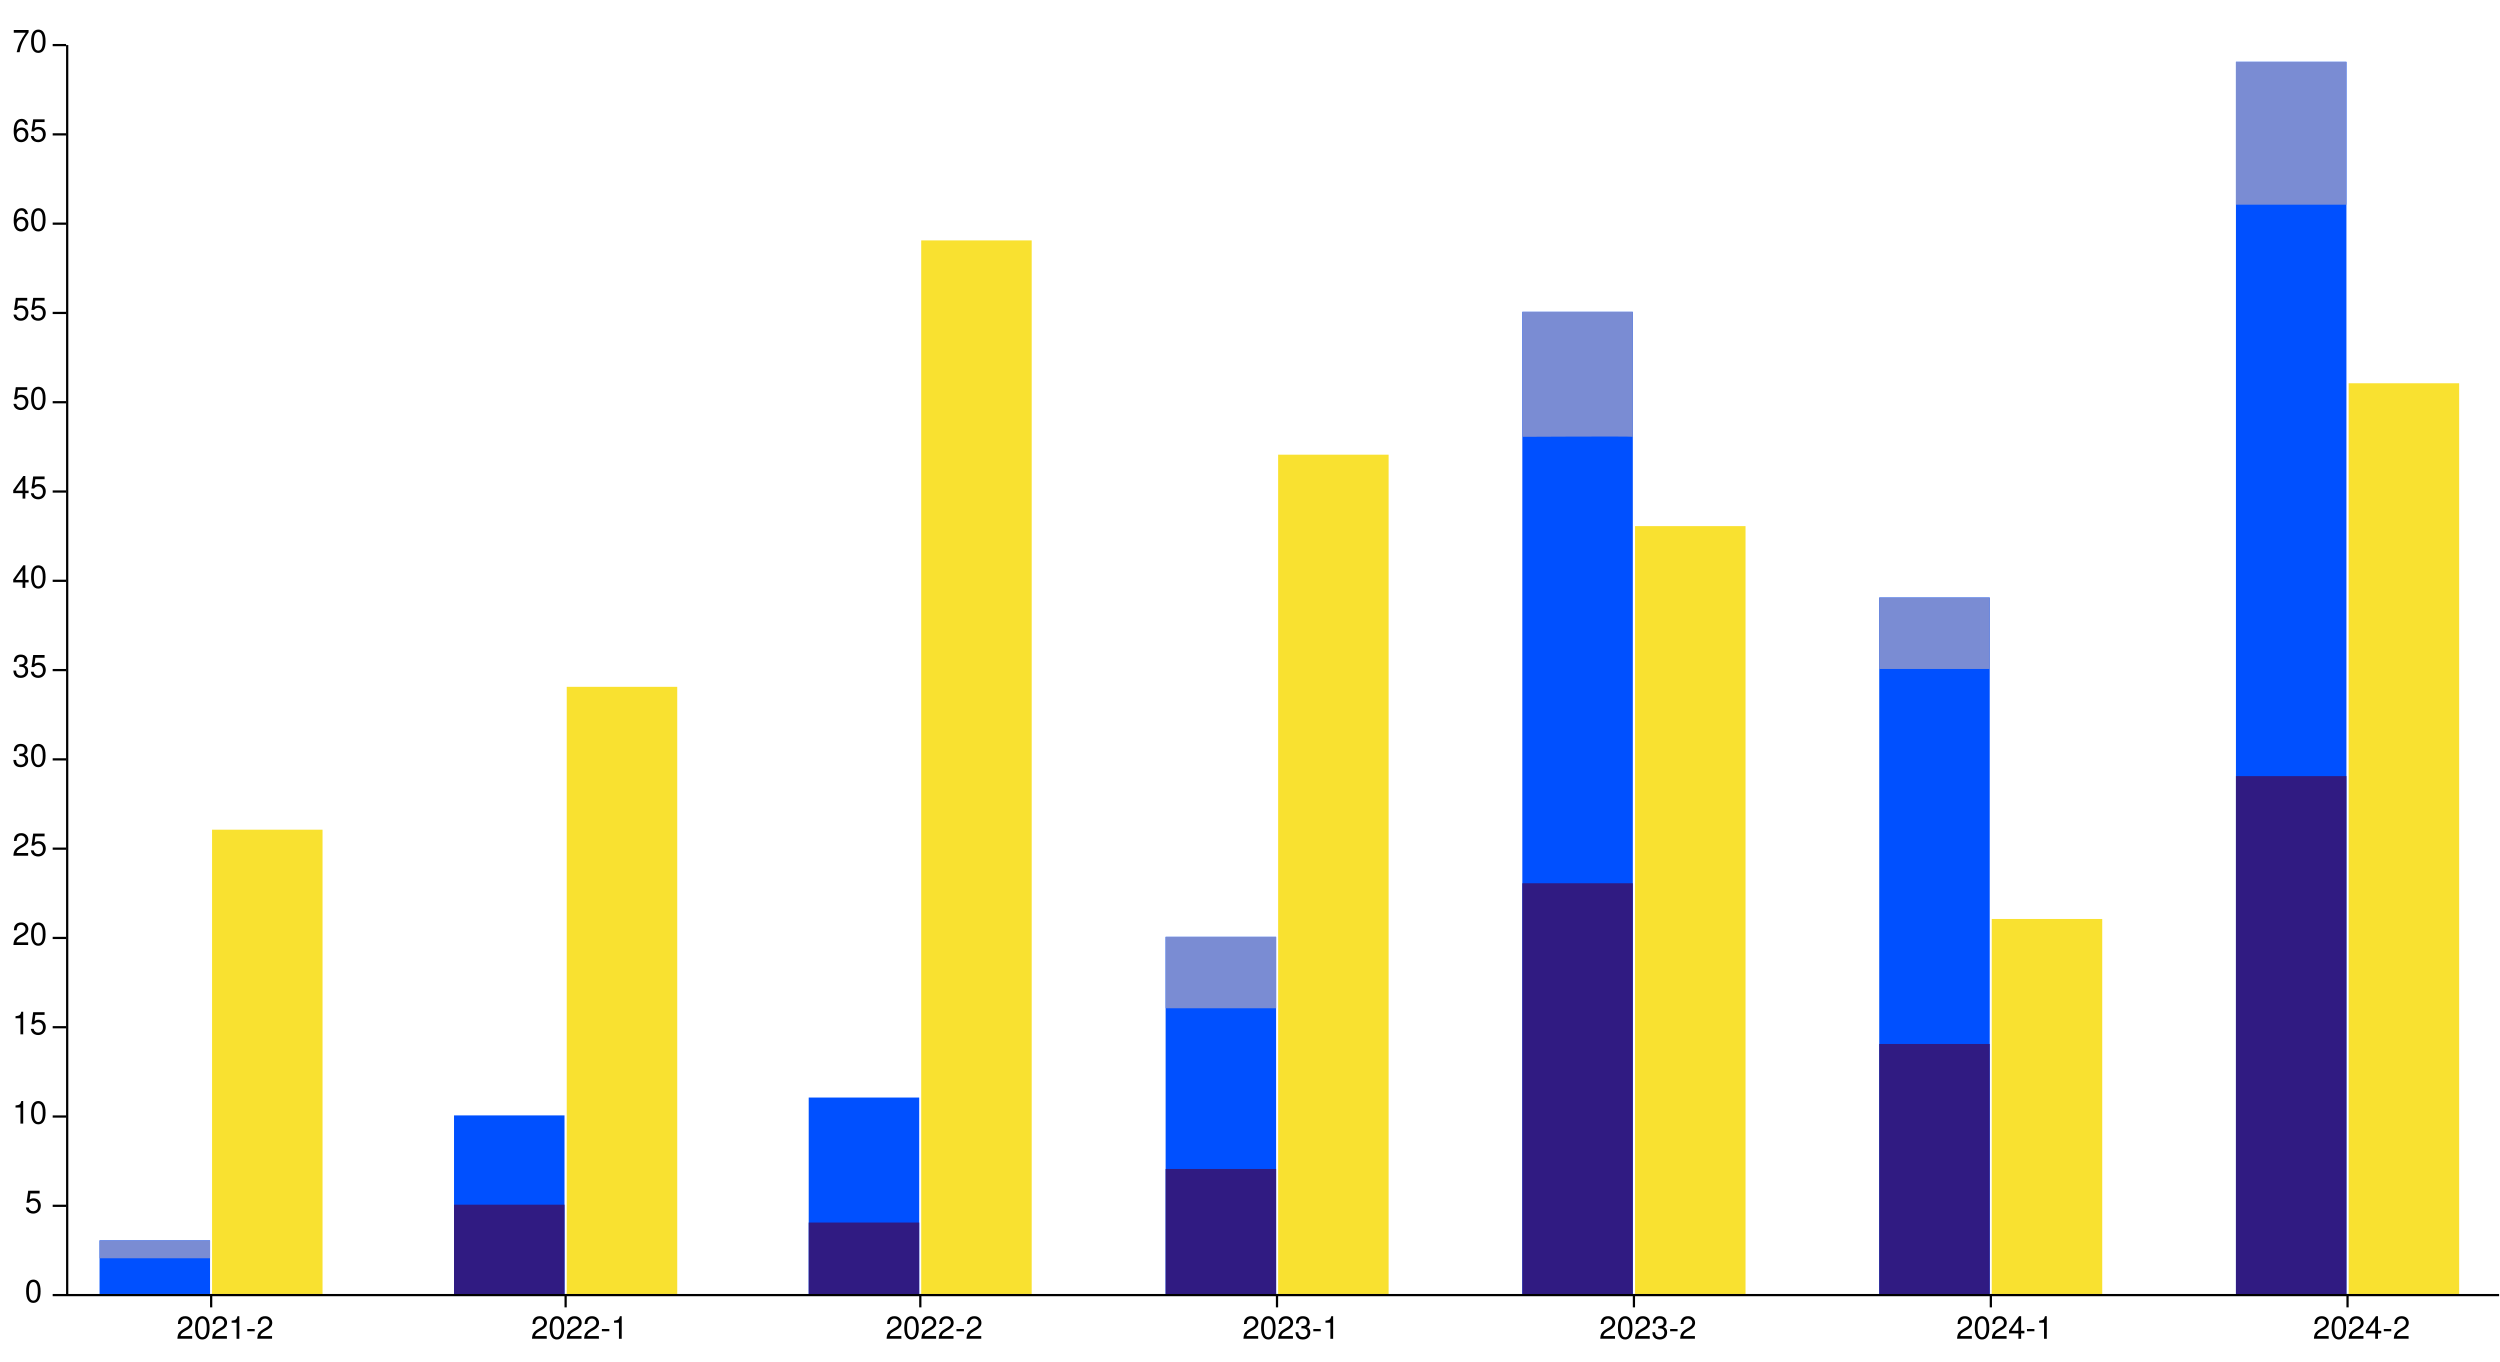
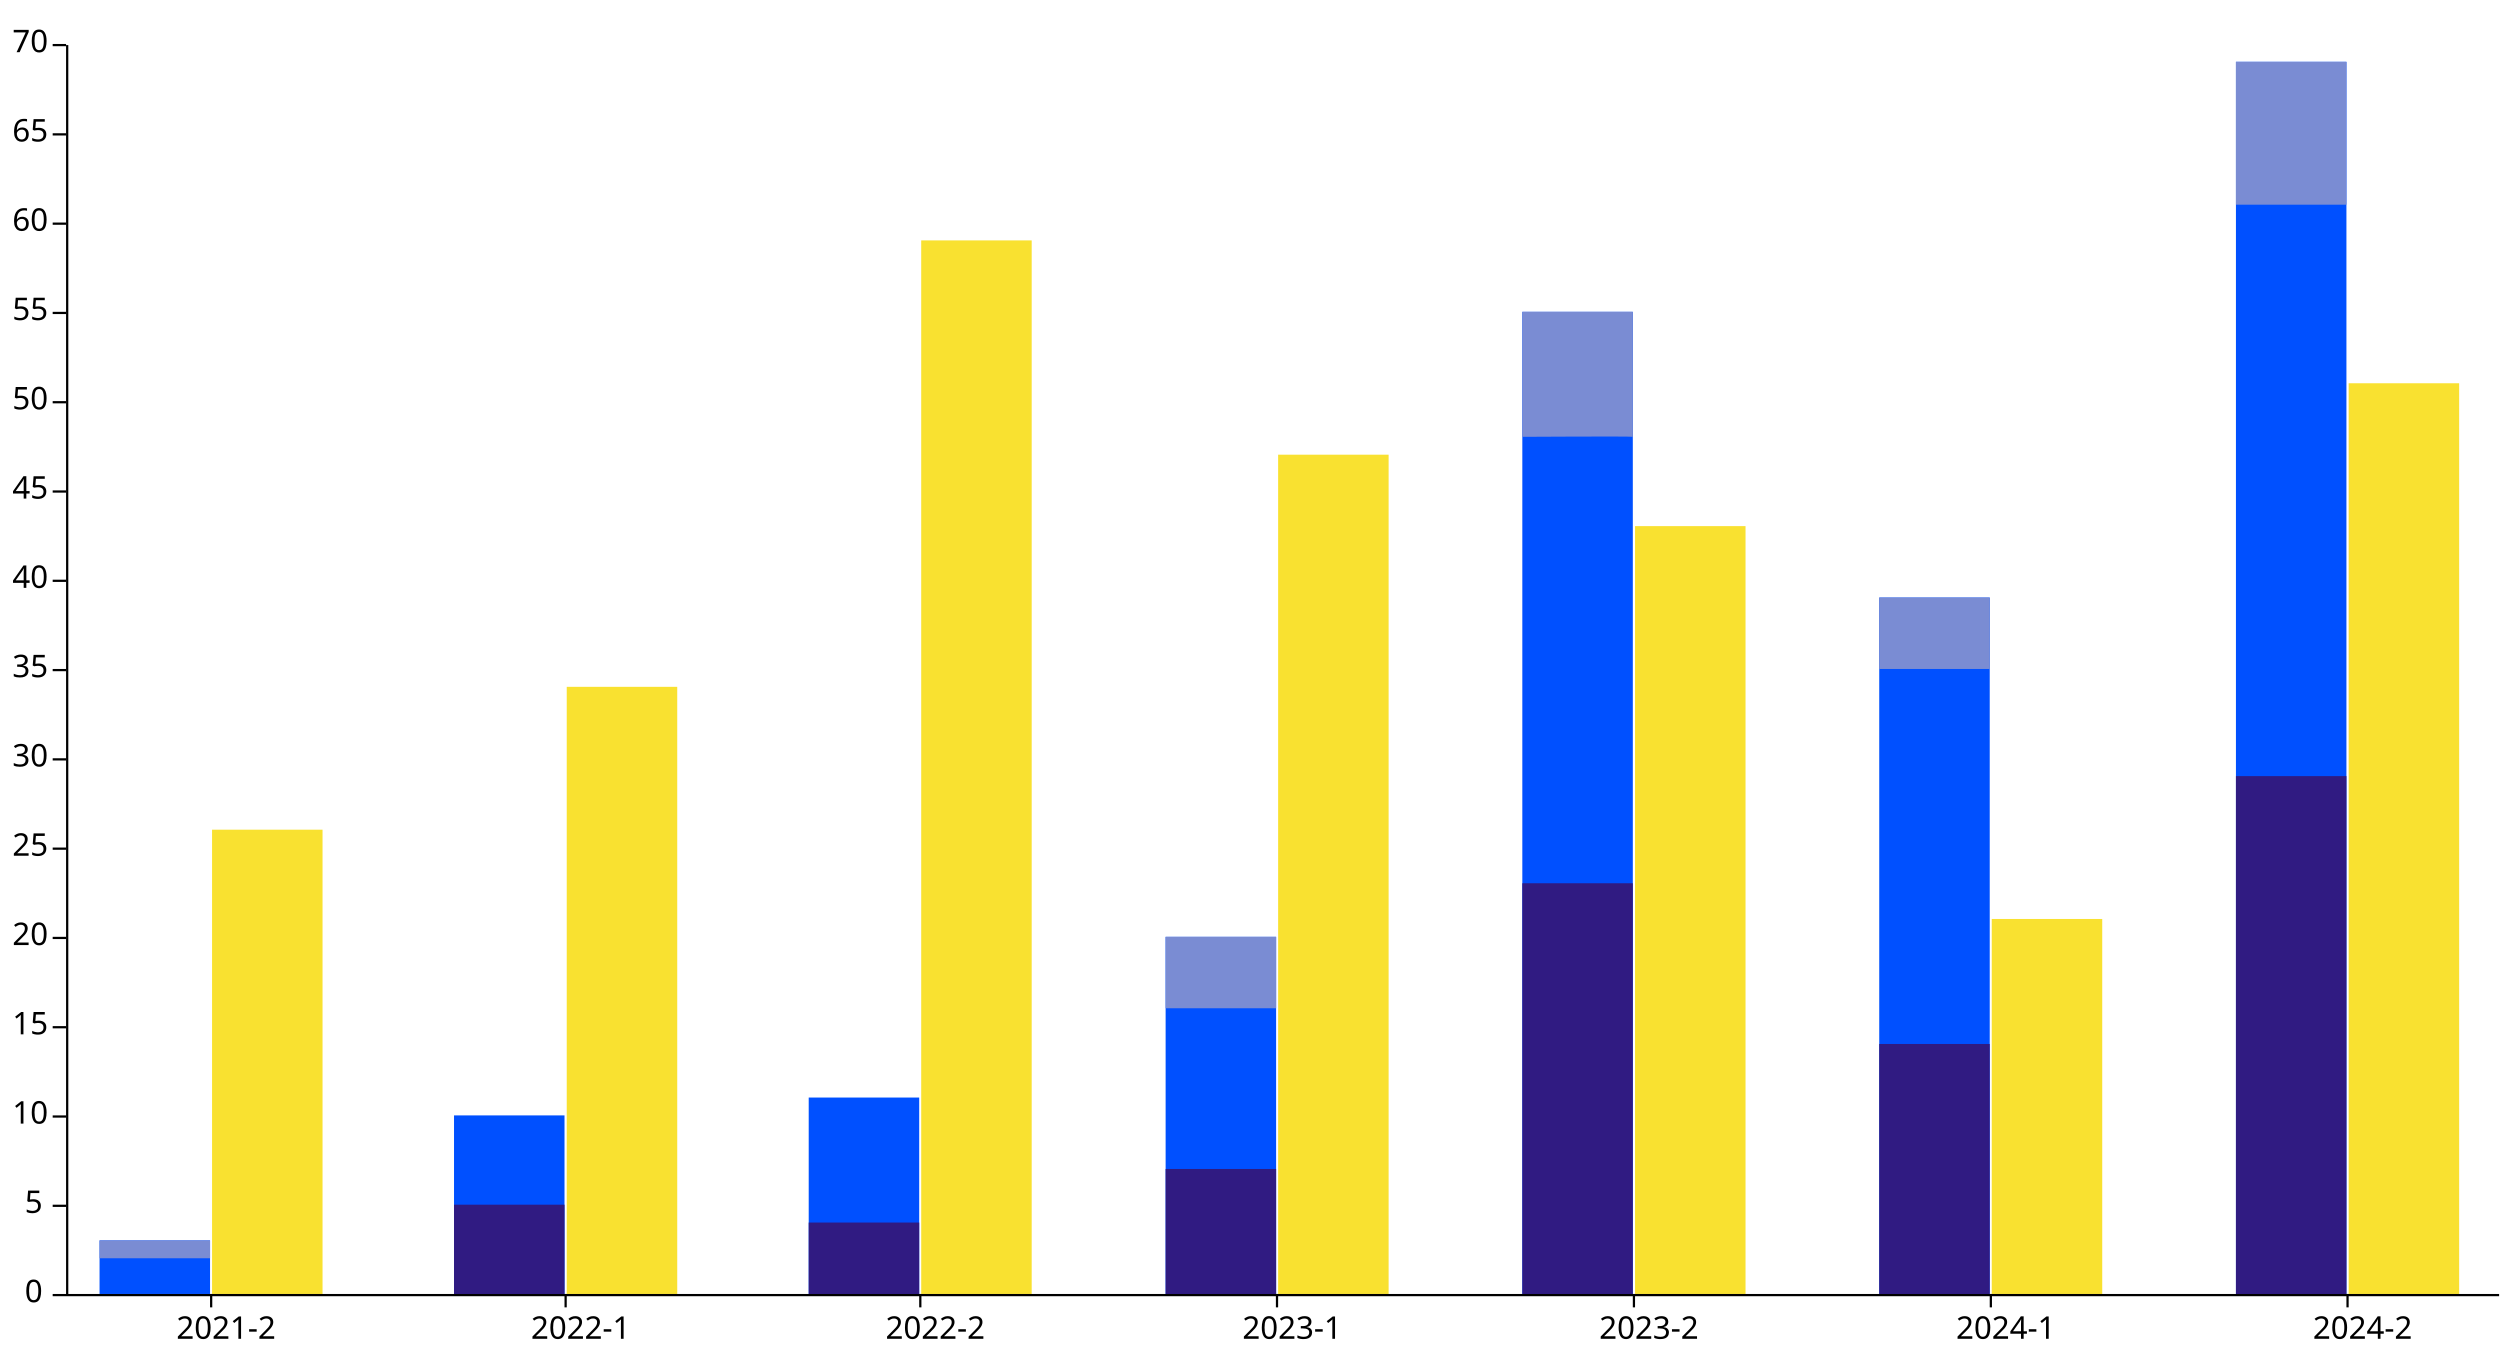
<svg xmlns="http://www.w3.org/2000/svg" version="1.2" viewBox="0 0 1120 610" width="1120" height="610">
  <style>
        g#viz {
            font-size: 14px;
            fill: #000000;
-             font-family: Helvetica, Arial, sans-serif;
+             font-family: Bahnschrift-Light, Bahnschrift;
        }

        g#reprueban {
            fill: #F9E130;
        }

        g#aprueban {
            fill: #0050FF;
        }

        g#industriales {
            fill: #301B82;
        }

        g#sinmencion {
            fill: #7A8CD3;
        }

        .rayita {
            fill: none;
            stroke: #000000;
        }
    </style>
  <g id="viz">
    <g id="reprueban">
      <path d="m95 371.7h49.5v208h-49.5z" />
      <path d="m253.9 307.7h49.5v272h-49.5z" />
      <path d="m412.7 107.7h49.5v472h-49.5z" />
      <path d="m572.6 203.7h49.5v376h-49.5z" />
      <path d="m732.5 235.7h49.5v344h-49.5z" />
      <path d="m892.3 411.7h49.5v168h-49.5z" />
      <path d="m1052.2 171.7h49.5v408h-49.5z" />
    </g>
    <g id="aprueban">
      <path d="m44.6 555.7h49.5v24h-49.5z" />
      <path d="m1001.7 27.7h49.5v552h-49.5c0 0 0-552 0-552z" />
      <path d="m841.9 267.7h49.5v312h-49.5z" />
      <path d="m522.2 419.7h49.5v160h-49.5z" />
      <path d="m203.4 499.7h49.5v80h-49.5z" />
      <path d="m362.3 491.7h49.5v88h-49.5z" />
      <path d="m682 139.7h49.5v440h-49.5z" />
    </g>
    <g id="industriales">
      <path d="m203.4 539.7h49.5v40h-49.5z" />
      <path d="m362.3 547.7h49.5v32h-49.5z" />
      <path d="m522.2 523.7h49.5v56h-49.5z" />
      <path d="m682 395.7h49.5v184h-49.5z" />
      <path d="m841.9 467.7h49.5v112h-49.5z" />
      <path d="m1001.7 347.7h49.5v232h-49.5z" />
    </g>
    <g id="sinmencion">
      <path d="m44.6 555.7h49.5v8h-49.5z" />
      <path d="m522.2 419.7h49.5v32h-49.5z" />
      <path d="m682 139.7h49.5v56c0-0.3-49.5 0-49.5 0z" />
      <path d="m841.9 267.7h49.5v32h-49.5z" />
      <path d="m1001.7 27.7h49.5v64h-49.5z" />
    </g>
    <g id="xAxis">
      <g>
        <path class="rayita" d="m94.6 579.7v6" />
        <text style="transform: matrix(1, 0, 0, 1, 79.006, 599.776);">2021-2</text>
      </g>
      <g>
        <path class="rayita" d="m253.4 579.7v6" />
        <text style="transform: matrix(1, 0, 0, 1, 237.867, 599.776);">2022-1</text>
      </g>
      <g>
        <path class="rayita" d="m412.3 579.7v6" />
        <text style="transform: matrix(1, 0, 0, 1, 396.727, 599.776);">2022-2</text>
      </g>
      <g>
        <path class="rayita" d="m572.1 579.7v6" />
        <text style="transform: matrix(1, 0, 0, 1, 556.587, 599.776);">2023-1</text>
      </g>
      <g>
        <path class="rayita" d="m732 579.7v6" />
        <text style="transform: matrix(1, 0, 0, 1, 716.447, 599.776);">2023-2</text>
      </g>
      <g>
        <path class="rayita" d="m891.9 579.7v6" />
        <text style="transform: matrix(1, 0, 0, 1, 876.307, 599.776);">2024-1</text>
      </g>
      <g>
        <path class="rayita" d="m1051.7 579.7v6" />
        <text style="transform: matrix(1, 0, 0, 1, 1036.168, 599.776);">2024-2</text>
      </g>
    </g>
    <g id="yAxis">
      <path class="rayita" d="m30.1 580.2v-560" />
      <g>
        <path class="rayita" d="m1119.6 580.2h-1096" />
        <text style="transform: matrix(1, 0, 0, 1, 11.094, 583.376);">0</text>
      </g>
      <g>
        <path class="rayita" d="m29.6 540.2h-6" />
        <text style="transform: matrix(1, 0, 0, 1, 11.094, 543.376);">5</text>
      </g>
      <g>
        <path class="rayita" d="m29.6 500.2h-6" />
        <text style="transform: matrix(1, 0, 0, 1, 5.533, 503.376);">10</text>
      </g>
      <g>
        <path class="rayita" d="m29.6 460.2h-6" />
        <text style="transform: matrix(1, 0, 0, 1, 5.533, 463.376);">15</text>
      </g>
      <g>
        <path class="rayita" d="m29.6 420.2h-6" />
        <text style="transform: matrix(1, 0, 0, 1, 5.533, 423.376);">20</text>
      </g>
      <g>
        <path class="rayita" d="m29.6 380.2h-6" />
        <text style="transform: matrix(1, 0, 0, 1, 5.533, 383.376);">25</text>
      </g>
      <g>
        <path class="rayita" d="m29.6 340.2h-6" />
        <text style="transform: matrix(1, 0, 0, 1, 5.533, 343.376);">30</text>
      </g>
      <g>
        <path class="rayita" d="m29.6 300.2h-6" />
        <text style="transform: matrix(1, 0, 0, 1, 5.533, 303.376);">35</text>
      </g>
      <g>
        <path class="rayita" d="m29.6 260.2h-6" />
        <text style="transform: matrix(1, 0, 0, 1, 5.533, 263.376);">40</text>
      </g>
      <g>
        <path class="rayita" d="m29.6 220.2h-6" />
        <text style="transform: matrix(1, 0, 0, 1, 5.533, 223.376);">45</text>
      </g>
      <g>
        <path class="rayita" d="m29.6 180.2h-6" />
        <text style="transform: matrix(1, 0, 0, 1, 5.533, 183.376);">50</text>
      </g>
      <g>
        <path class="rayita" d="m29.6 140.2h-6" />
        <text style="transform: matrix(1, 0, 0, 1, 5.533, 143.376);">55</text>
      </g>
      <g>
        <path class="rayita" d="m29.6 100.2h-6" />
        <text style="transform: matrix(1, 0, 0, 1, 5.533, 103.376);">60</text>
      </g>
      <g>
        <path class="rayita" d="m29.6 60.2h-6" />
        <text style="transform: matrix(1, 0, 0, 1, 5.533, 63.376);">65</text>
      </g>
      <g>
        <path class="rayita" d="m29.6 20.2h-6" />
        <text style="transform: matrix(1, 0, 0, 1, 5.533, 23.376);">70</text>
      </g>
    </g>
  </g>
</svg>
